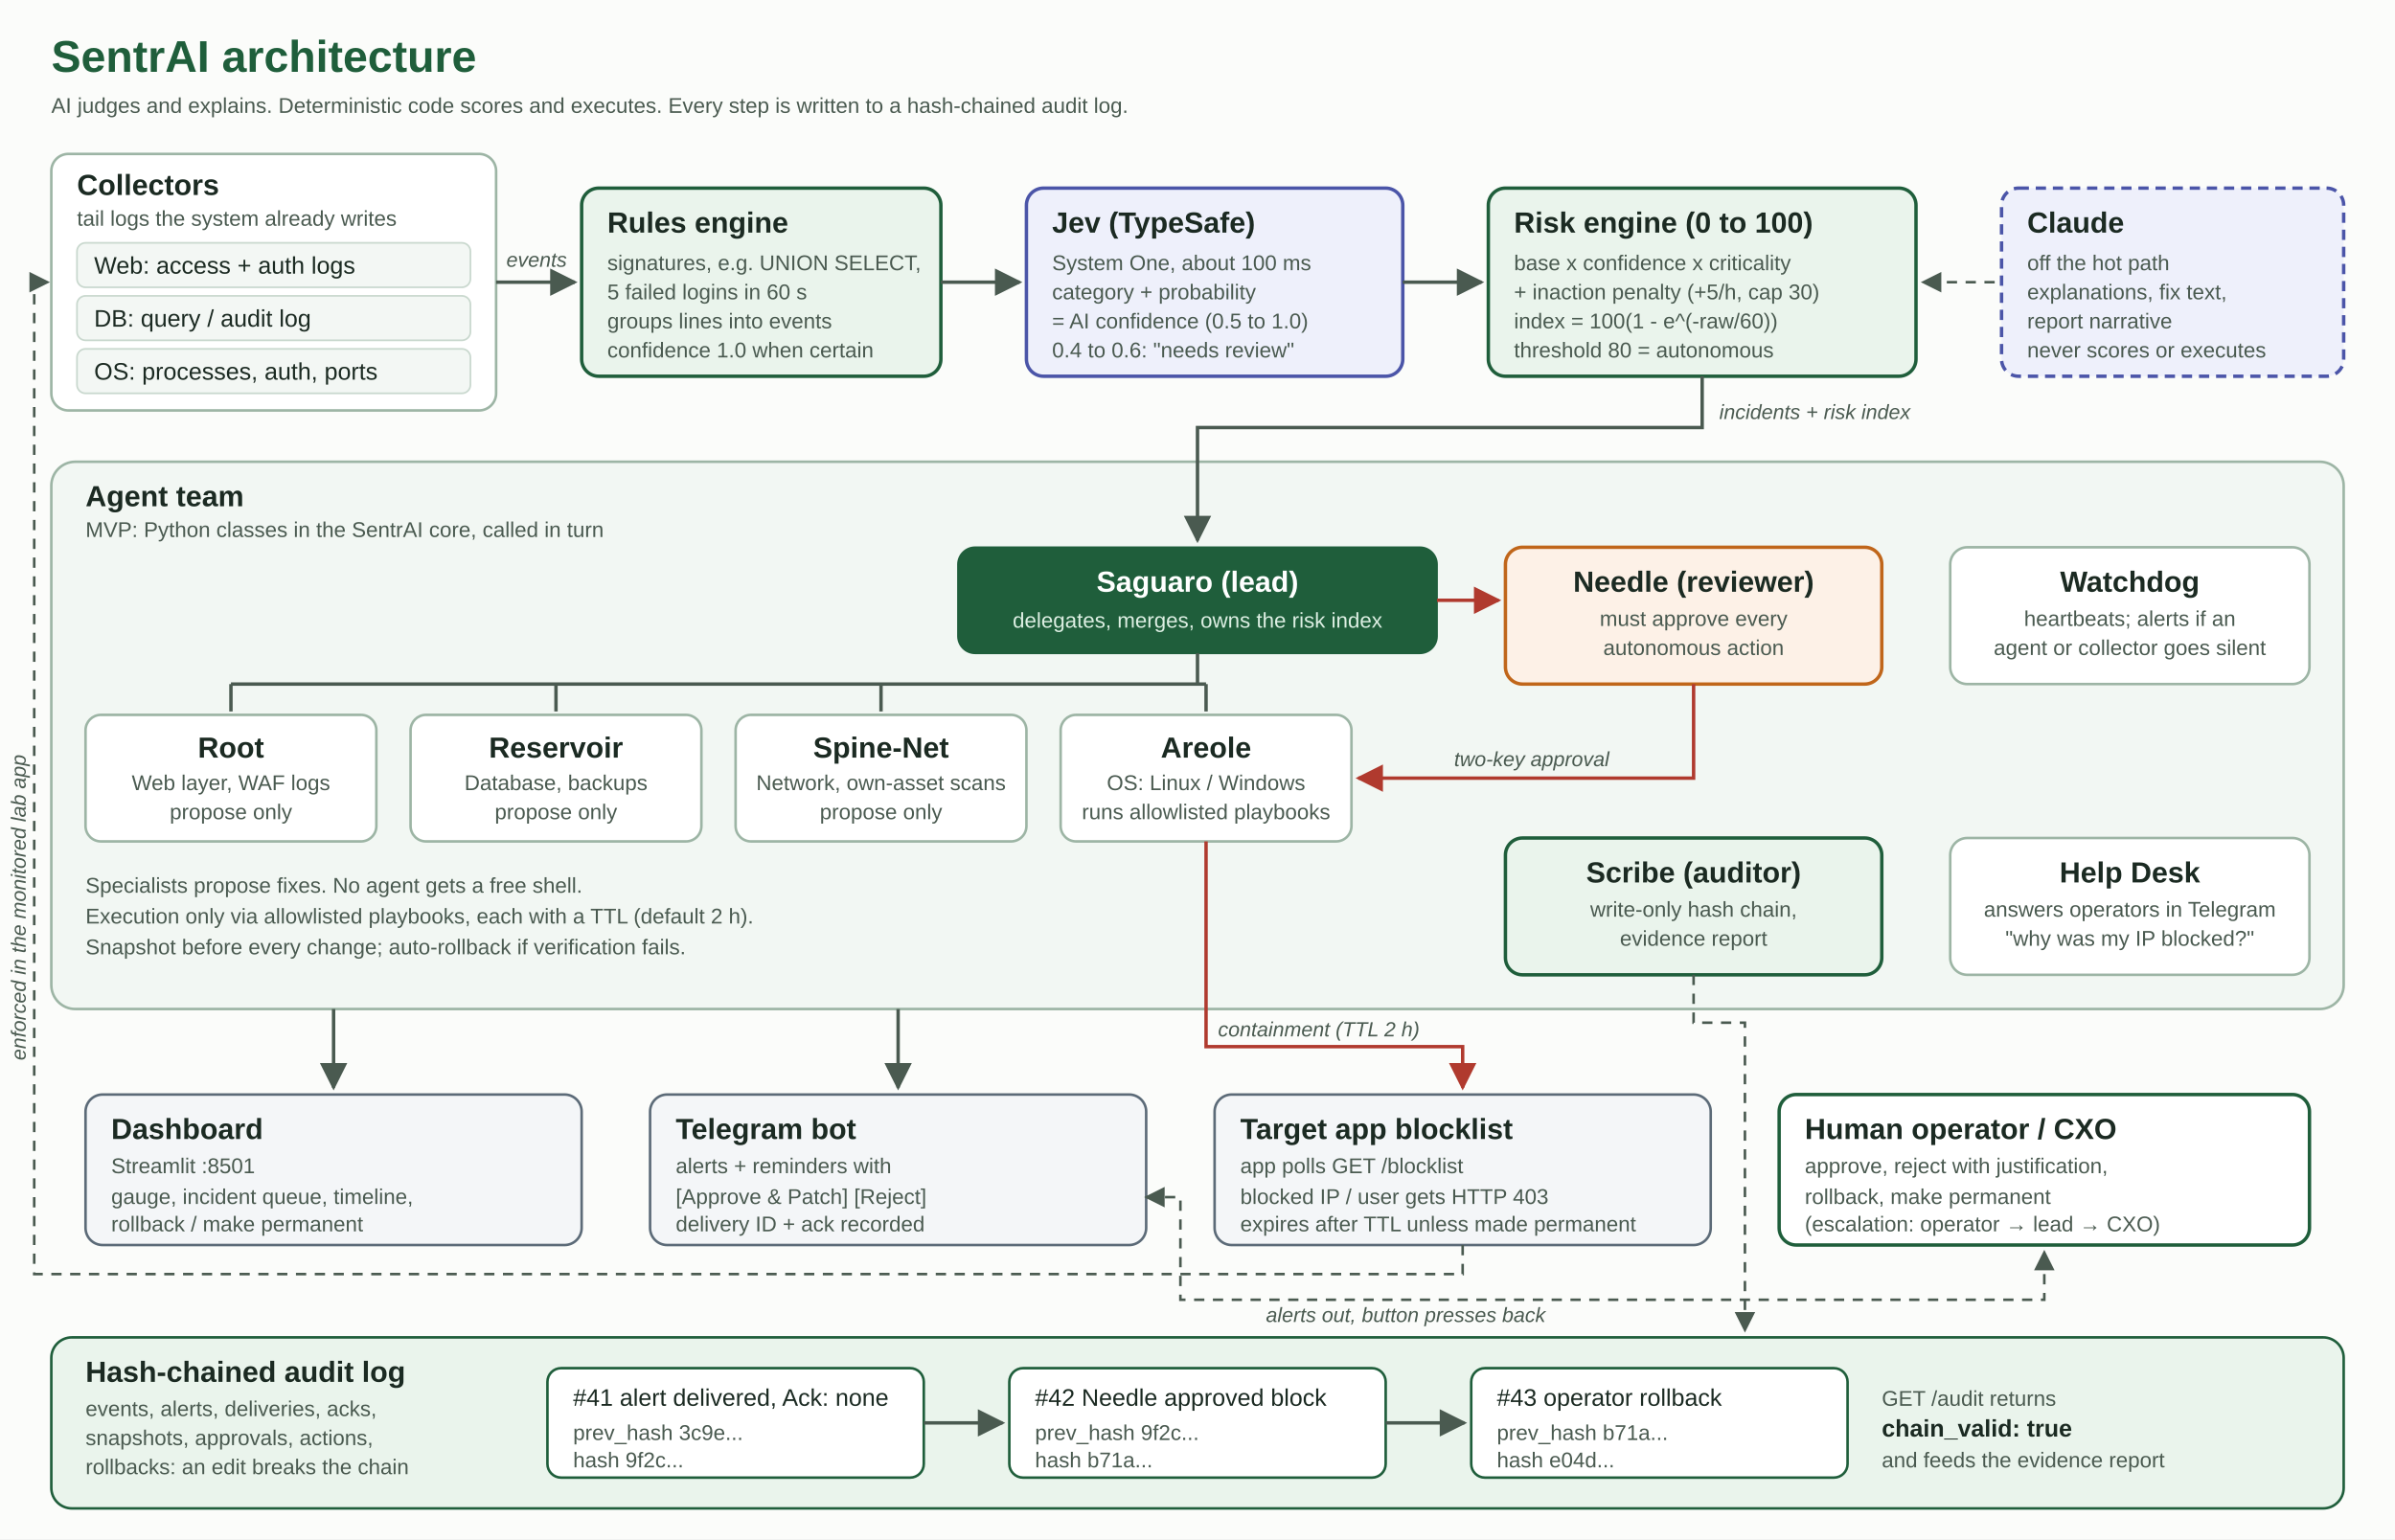
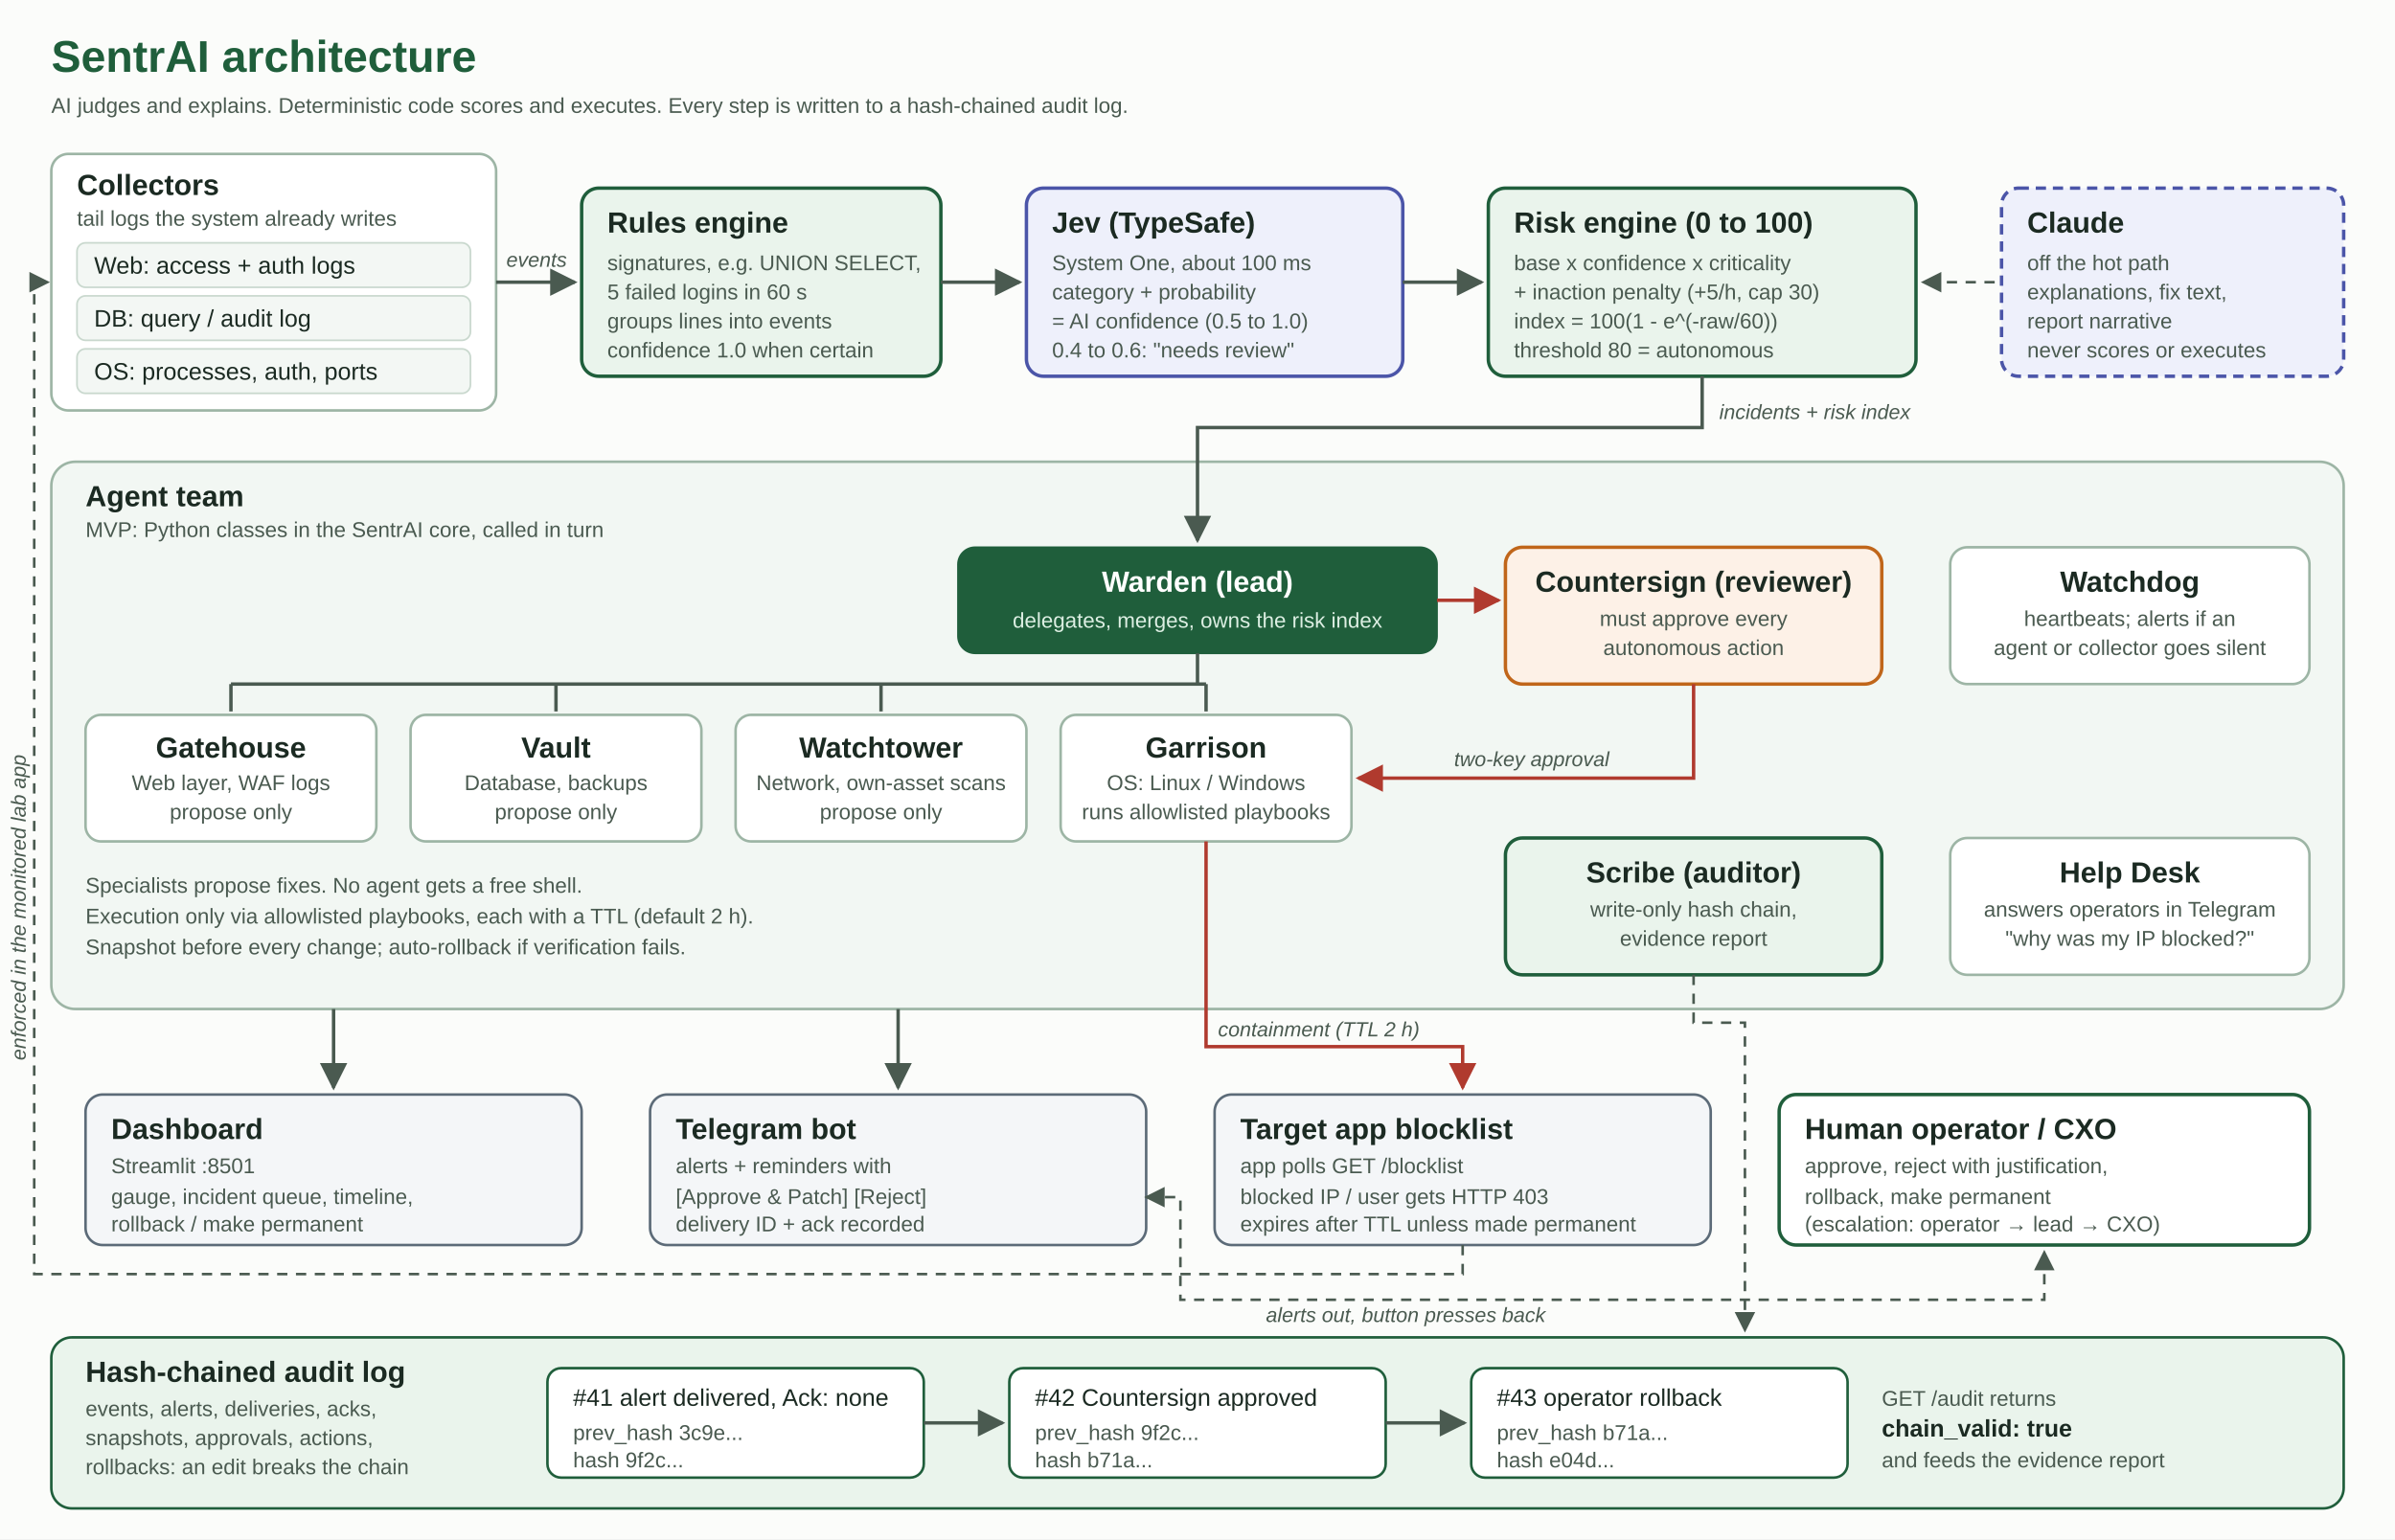
<svg xmlns="http://www.w3.org/2000/svg" viewBox="0 0 1400 900" width="1400" height="900" font-family="Segoe UI, Arial, Helvetica, sans-serif">
  <defs>
    <marker id="arrow" viewBox="0 0 10 10" refX="9" refY="5" markerWidth="8" markerHeight="8" orient="auto-start-reverse">
      <path d="M0,0 L10,5 L0,10 z" fill="#4A5A50" />
    </marker>
    <marker id="arrowRed" viewBox="0 0 10 10" refX="9" refY="5" markerWidth="8" markerHeight="8" orient="auto-start-reverse">
      <path d="M0,0 L10,5 L0,10 z" fill="#B03A2E" />
    </marker>
    <style>
      .box { fill: #FFFFFF; stroke: #9DB5A5; stroke-width: 1.5; }
      .core { fill: #EAF4EC; stroke: #1F5E3B; stroke-width: 2; }
      .ai { fill: #EEF0FB; stroke: #4B55A8; stroke-width: 2; }
      .lead { fill: #1F5E3B; stroke: #1F5E3B; }
      .guard { fill: #FDF1E7; stroke: #C0661A; stroke-width: 2; }
      .out { fill: #F4F6F8; stroke: #5C6B78; stroke-width: 1.5; }
      .chain { fill: #FFFFFF; stroke: #1F5E3B; stroke-width: 1.5; }
      .h { font-size: 17px; font-weight: 700; fill: #1B2A22; }
      .t { font-size: 14px; fill: #1B2A22; }
      .s { font-size: 12.5px; fill: #4A5A50; }
      .w { font-size: 17px; font-weight: 700; fill: #FFFFFF; }
      .ws { font-size: 12.5px; fill: #DDEFE3; }
      .lbl { font-size: 12px; fill: #4A5A50; font-style: italic; }
      .flow { stroke: #4A5A50; stroke-width: 2; fill: none; }
      .flowRed { stroke: #B03A2E; stroke-width: 2; fill: none; }
      .dash { stroke: #4A5A50; stroke-width: 1.5; fill: none; stroke-dasharray: 6 5; }
    </style>
  </defs>
  <rect x="0" y="0" width="1400" height="900" fill="#FBFCFA" />
  <text x="30" y="42" font-size="26" font-weight="700" fill="#1F5E3B">SentrAI architecture</text>
  <text x="30" y="66" class="s">AI judges and explains. Deterministic code scores and executes. Every step is written to a hash-chained audit log.</text>
  <rect x="30" y="90" width="260" height="150" rx="10" class="box" />
  <text x="45" y="114" class="h">Collectors</text>
  <text x="45" y="132" class="s">tail logs the system already writes</text>
  <rect x="45" y="142" width="230" height="26" rx="5" fill="#F3F7F4" stroke="#C9D8CE" />
  <text x="55" y="160" class="t">Web: access + auth logs</text>
  <rect x="45" y="173" width="230" height="26" rx="5" fill="#F3F7F4" stroke="#C9D8CE" />
  <text x="55" y="191" class="t">DB: query / audit log</text>
  <rect x="45" y="204" width="230" height="26" rx="5" fill="#F3F7F4" stroke="#C9D8CE" />
  <text x="55" y="222" class="t">OS: processes, auth, ports</text>
  <rect x="340" y="110" width="210" height="110" rx="10" class="core" />
  <text x="355" y="136" class="h">Rules engine</text>
  <text x="355" y="158" class="s">signatures, e.g. UNION SELECT,</text>
  <text x="355" y="175" class="s">5 failed logins in 60 s</text>
  <text x="355" y="192" class="s">groups lines into events</text>
  <text x="355" y="209" class="s">confidence 1.0 when certain</text>
  <rect x="600" y="110" width="220" height="110" rx="10" class="ai" />
  <text x="615" y="136" class="h">Jev (TypeSafe)</text>
  <text x="615" y="158" class="s">System One, about 100 ms</text>
  <text x="615" y="175" class="s">category + probability</text>
  <text x="615" y="192" class="s">= AI confidence (0.5 to 1.0)</text>
  <text x="615" y="209" class="s">0.4 to 0.6: "needs review"</text>
  <rect x="870" y="110" width="250" height="110" rx="10" class="core" />
  <text x="885" y="136" class="h">Risk engine (0 to 100)</text>
  <text x="885" y="158" class="s">base x confidence x criticality</text>
  <text x="885" y="175" class="s">+ inaction penalty (+5/h, cap 30)</text>
  <text x="885" y="192" class="s">index = 100(1 - e^(-raw/60))</text>
  <text x="885" y="209" class="s">threshold 80 = autonomous</text>
  <rect x="1170" y="110" width="200" height="110" rx="10" class="ai" stroke-dasharray="6 4" />
  <text x="1185" y="136" class="h">Claude</text>
  <text x="1185" y="158" class="s">off the hot path</text>
  <text x="1185" y="175" class="s">explanations, fix text,</text>
  <text x="1185" y="192" class="s">report narrative</text>
  <text x="1185" y="209" class="s">never scores or executes</text>
  <line x1="290" y1="165" x2="336" y2="165" class="flow" marker-end="url(#arrow)" />
  <text x="296" y="156" class="lbl">events</text>
  <line x1="550" y1="165" x2="596" y2="165" class="flow" marker-end="url(#arrow)" />
  <line x1="820" y1="165" x2="866" y2="165" class="flow" marker-end="url(#arrow)" />
  <line x1="1166" y1="165" x2="1124" y2="165" class="dash" marker-end="url(#arrow)" />
  <rect x="30" y="270" width="1340" height="320" rx="14" fill="#F2F7F3" stroke="#9DB5A5" stroke-width="1.5" />
  <text x="50" y="296" class="h" fill="#1F5E3B">Agent team</text>
  <text x="50" y="314" class="s">MVP: Python classes in the SentrAI core, called in turn</text>
  <path d="M995,220 L995,250 L700,250 L700,316" class="flow" marker-end="url(#arrow)" />
  <text x="1005" y="245" class="lbl">incidents + risk index</text>
  <rect x="560" y="320" width="280" height="62" rx="10" class="lead" />
-   <text x="700" y="346" class="w" text-anchor="middle">Saguaro (lead)</text>
+   <text x="700" y="346" class="w" text-anchor="middle">Warden (lead)</text>
  <text x="700" y="367" class="ws" text-anchor="middle">delegates, merges, owns the risk index</text>
  <path d="M700,382 L700,400 M135,400 L705,400 M135,400 L135,416 M325,400 L325,416 M515,400 L515,416 M705,400 L705,416" class="flow" />
  <rect x="50" y="418" width="170" height="74" rx="9" class="box" />
-   <text x="135" y="443" class="h" text-anchor="middle">Root</text>
+   <text x="135" y="443" class="h" text-anchor="middle">Gatehouse</text>
  <text x="135" y="462" class="s" text-anchor="middle">Web layer, WAF logs</text>
  <text x="135" y="479" class="s" text-anchor="middle">propose only</text>
  <rect x="240" y="418" width="170" height="74" rx="9" class="box" />
-   <text x="325" y="443" class="h" text-anchor="middle">Reservoir</text>
+   <text x="325" y="443" class="h" text-anchor="middle">Vault</text>
  <text x="325" y="462" class="s" text-anchor="middle">Database, backups</text>
  <text x="325" y="479" class="s" text-anchor="middle">propose only</text>
  <rect x="430" y="418" width="170" height="74" rx="9" class="box" />
-   <text x="515" y="443" class="h" text-anchor="middle">Spine-Net</text>
+   <text x="515" y="443" class="h" text-anchor="middle">Watchtower</text>
  <text x="515" y="462" class="s" text-anchor="middle">Network, own-asset scans</text>
  <text x="515" y="479" class="s" text-anchor="middle">propose only</text>
  <rect x="620" y="418" width="170" height="74" rx="9" class="box" stroke="#1F5E3B" stroke-width="2.5" />
-   <text x="705" y="443" class="h" text-anchor="middle">Areole</text>
+   <text x="705" y="443" class="h" text-anchor="middle">Garrison</text>
  <text x="705" y="462" class="s" text-anchor="middle">OS: Linux / Windows</text>
  <text x="705" y="479" class="s" text-anchor="middle">runs allowlisted playbooks</text>
  <text x="50" y="522" class="s">Specialists propose fixes. No agent gets a free shell.</text>
  <text x="50" y="540" class="s">Execution only via allowlisted playbooks, each with a TTL (default 2 h).</text>
  <text x="50" y="558" class="s">Snapshot before every change; auto-rollback if verification fails.</text>
  <rect x="880" y="320" width="220" height="80" rx="10" class="guard" />
-   <text x="990" y="346" class="h" text-anchor="middle">Needle (reviewer)</text>
+   <text x="990" y="346" class="h" text-anchor="middle">Countersign (reviewer)</text>
  <text x="990" y="366" class="s" text-anchor="middle">must approve every</text>
  <text x="990" y="383" class="s" text-anchor="middle">autonomous action</text>
  <line x1="840" y1="351" x2="876" y2="351" class="flowRed" marker-end="url(#arrowRed)" />
  <path d="M990,400 L990,455 L794,455" class="flowRed" marker-end="url(#arrowRed)" />
  <text x="850" y="448" class="lbl" fill="#B03A2E">two-key approval</text>
  <rect x="1140" y="320" width="210" height="80" rx="10" class="box" />
  <text x="1245" y="346" class="h" text-anchor="middle">Watchdog</text>
  <text x="1245" y="366" class="s" text-anchor="middle">heartbeats; alerts if an</text>
  <text x="1245" y="383" class="s" text-anchor="middle">agent or collector goes silent</text>
  <rect x="880" y="490" width="220" height="80" rx="10" class="core" />
  <text x="990" y="516" class="h" text-anchor="middle">Scribe (auditor)</text>
  <text x="990" y="536" class="s" text-anchor="middle">write-only hash chain,</text>
  <text x="990" y="553" class="s" text-anchor="middle">evidence report</text>
  <rect x="1140" y="490" width="210" height="80" rx="10" class="box" />
  <text x="1245" y="516" class="h" text-anchor="middle">Help Desk</text>
  <text x="1245" y="536" class="s" text-anchor="middle">answers operators in Telegram</text>
  <text x="1245" y="553" class="s" text-anchor="middle">"why was my IP blocked?"</text>
  <rect x="50" y="640" width="290" height="88" rx="10" class="out" />
  <text x="65" y="666" class="h">Dashboard</text>
  <text x="65" y="686" class="s">Streamlit :8501</text>
  <text x="65" y="704" class="s">gauge, incident queue, timeline,</text>
  <text x="65" y="720" class="s">rollback / make permanent</text>
  <rect x="380" y="640" width="290" height="88" rx="10" class="out" />
  <text x="395" y="666" class="h">Telegram bot</text>
  <text x="395" y="686" class="s">alerts + reminders with</text>
  <text x="395" y="704" class="s">[Approve &amp; Patch] [Reject]</text>
  <text x="395" y="720" class="s">delivery ID + ack recorded</text>
  <rect x="710" y="640" width="290" height="88" rx="10" class="out" stroke="#B03A2E" stroke-width="2" />
  <text x="725" y="666" class="h">Target app blocklist</text>
  <text x="725" y="686" class="s">app polls GET /blocklist</text>
  <text x="725" y="704" class="s">blocked IP / user gets HTTP 403</text>
  <text x="725" y="720" class="s">expires after TTL unless made permanent</text>
  <rect x="1040" y="640" width="310" height="88" rx="10" fill="#FFFFFF" stroke="#1F5E3B" stroke-width="2" />
  <text x="1055" y="666" class="h">Human operator / CXO</text>
  <text x="1055" y="686" class="s">approve, reject with justification,</text>
  <text x="1055" y="704" class="s">rollback, make permanent</text>
  <text x="1055" y="720" class="s">(escalation: operator → lead → CXO)</text>
  <line x1="195" y1="590" x2="195" y2="636" class="flow" marker-end="url(#arrow)" />
  <line x1="525" y1="590" x2="525" y2="636" class="flow" marker-end="url(#arrow)" />
  <path d="M705,492 L705,612 L855,612 L855,636" class="flowRed" marker-end="url(#arrowRed)" />
  <text x="712" y="606" class="lbl" fill="#B03A2E">containment (TTL 2 h)</text>
  <path d="M670,700 L690,700 L690,760 L1195,760 L1195,732" class="dash" marker-start="url(#arrow)" marker-end="url(#arrow)" />
  <text x="740" y="773" class="lbl">alerts out, button presses back</text>
  <path d="M855,728 L855,745 L20,745 L20,165 L28,165" class="dash" marker-end="url(#arrow)" />
  <text x="15" y="620" class="lbl" transform="rotate(-90 15 620)">enforced in the monitored lab app</text>
  <rect x="30" y="782" width="1340" height="100" rx="12" fill="#EAF4EC" stroke="#1F5E3B" stroke-width="1.5" />
  <text x="50" y="808" class="h" fill="#1F5E3B">Hash-chained audit log</text>
  <text x="50" y="828" class="s">events, alerts, deliveries, acks,</text>
  <text x="50" y="845" class="s">snapshots, approvals, actions,</text>
  <text x="50" y="862" class="s">rollbacks: an edit breaks the chain</text>
  <rect x="320" y="800" width="220" height="64" rx="8" class="chain" />
  <text x="335" y="822" class="t">#41 alert delivered, Ack: none</text>
  <text x="335" y="842" class="s">prev_hash 3c9e...</text>
  <text x="335" y="858" class="s">hash 9f2c...</text>
  <rect x="590" y="800" width="220" height="64" rx="8" class="chain" />
-   <text x="605" y="822" class="t">#42 Needle approved block</text>
+   <text x="605" y="822" class="t">#42 Countersign approved</text>
  <text x="605" y="842" class="s">prev_hash 9f2c...</text>
  <text x="605" y="858" class="s">hash b71a...</text>
  <rect x="860" y="800" width="220" height="64" rx="8" class="chain" />
  <text x="875" y="822" class="t">#43 operator rollback</text>
  <text x="875" y="842" class="s">prev_hash b71a...</text>
  <text x="875" y="858" class="s">hash e04d...</text>
  <line x1="540" y1="832" x2="586" y2="832" class="flow" marker-end="url(#arrow)" />
  <line x1="810" y1="832" x2="856" y2="832" class="flow" marker-end="url(#arrow)" />
  <text x="1100" y="822" class="s">GET /audit returns</text>
  <text x="1100" y="840" class="t" font-weight="700" fill="#1F5E3B">chain_valid: true</text>
  <text x="1100" y="858" class="s">and feeds the evidence report</text>
  <path d="M990,570 L990,598 L1020,598 L1020,778" class="dash" marker-end="url(#arrow)" />
</svg>
